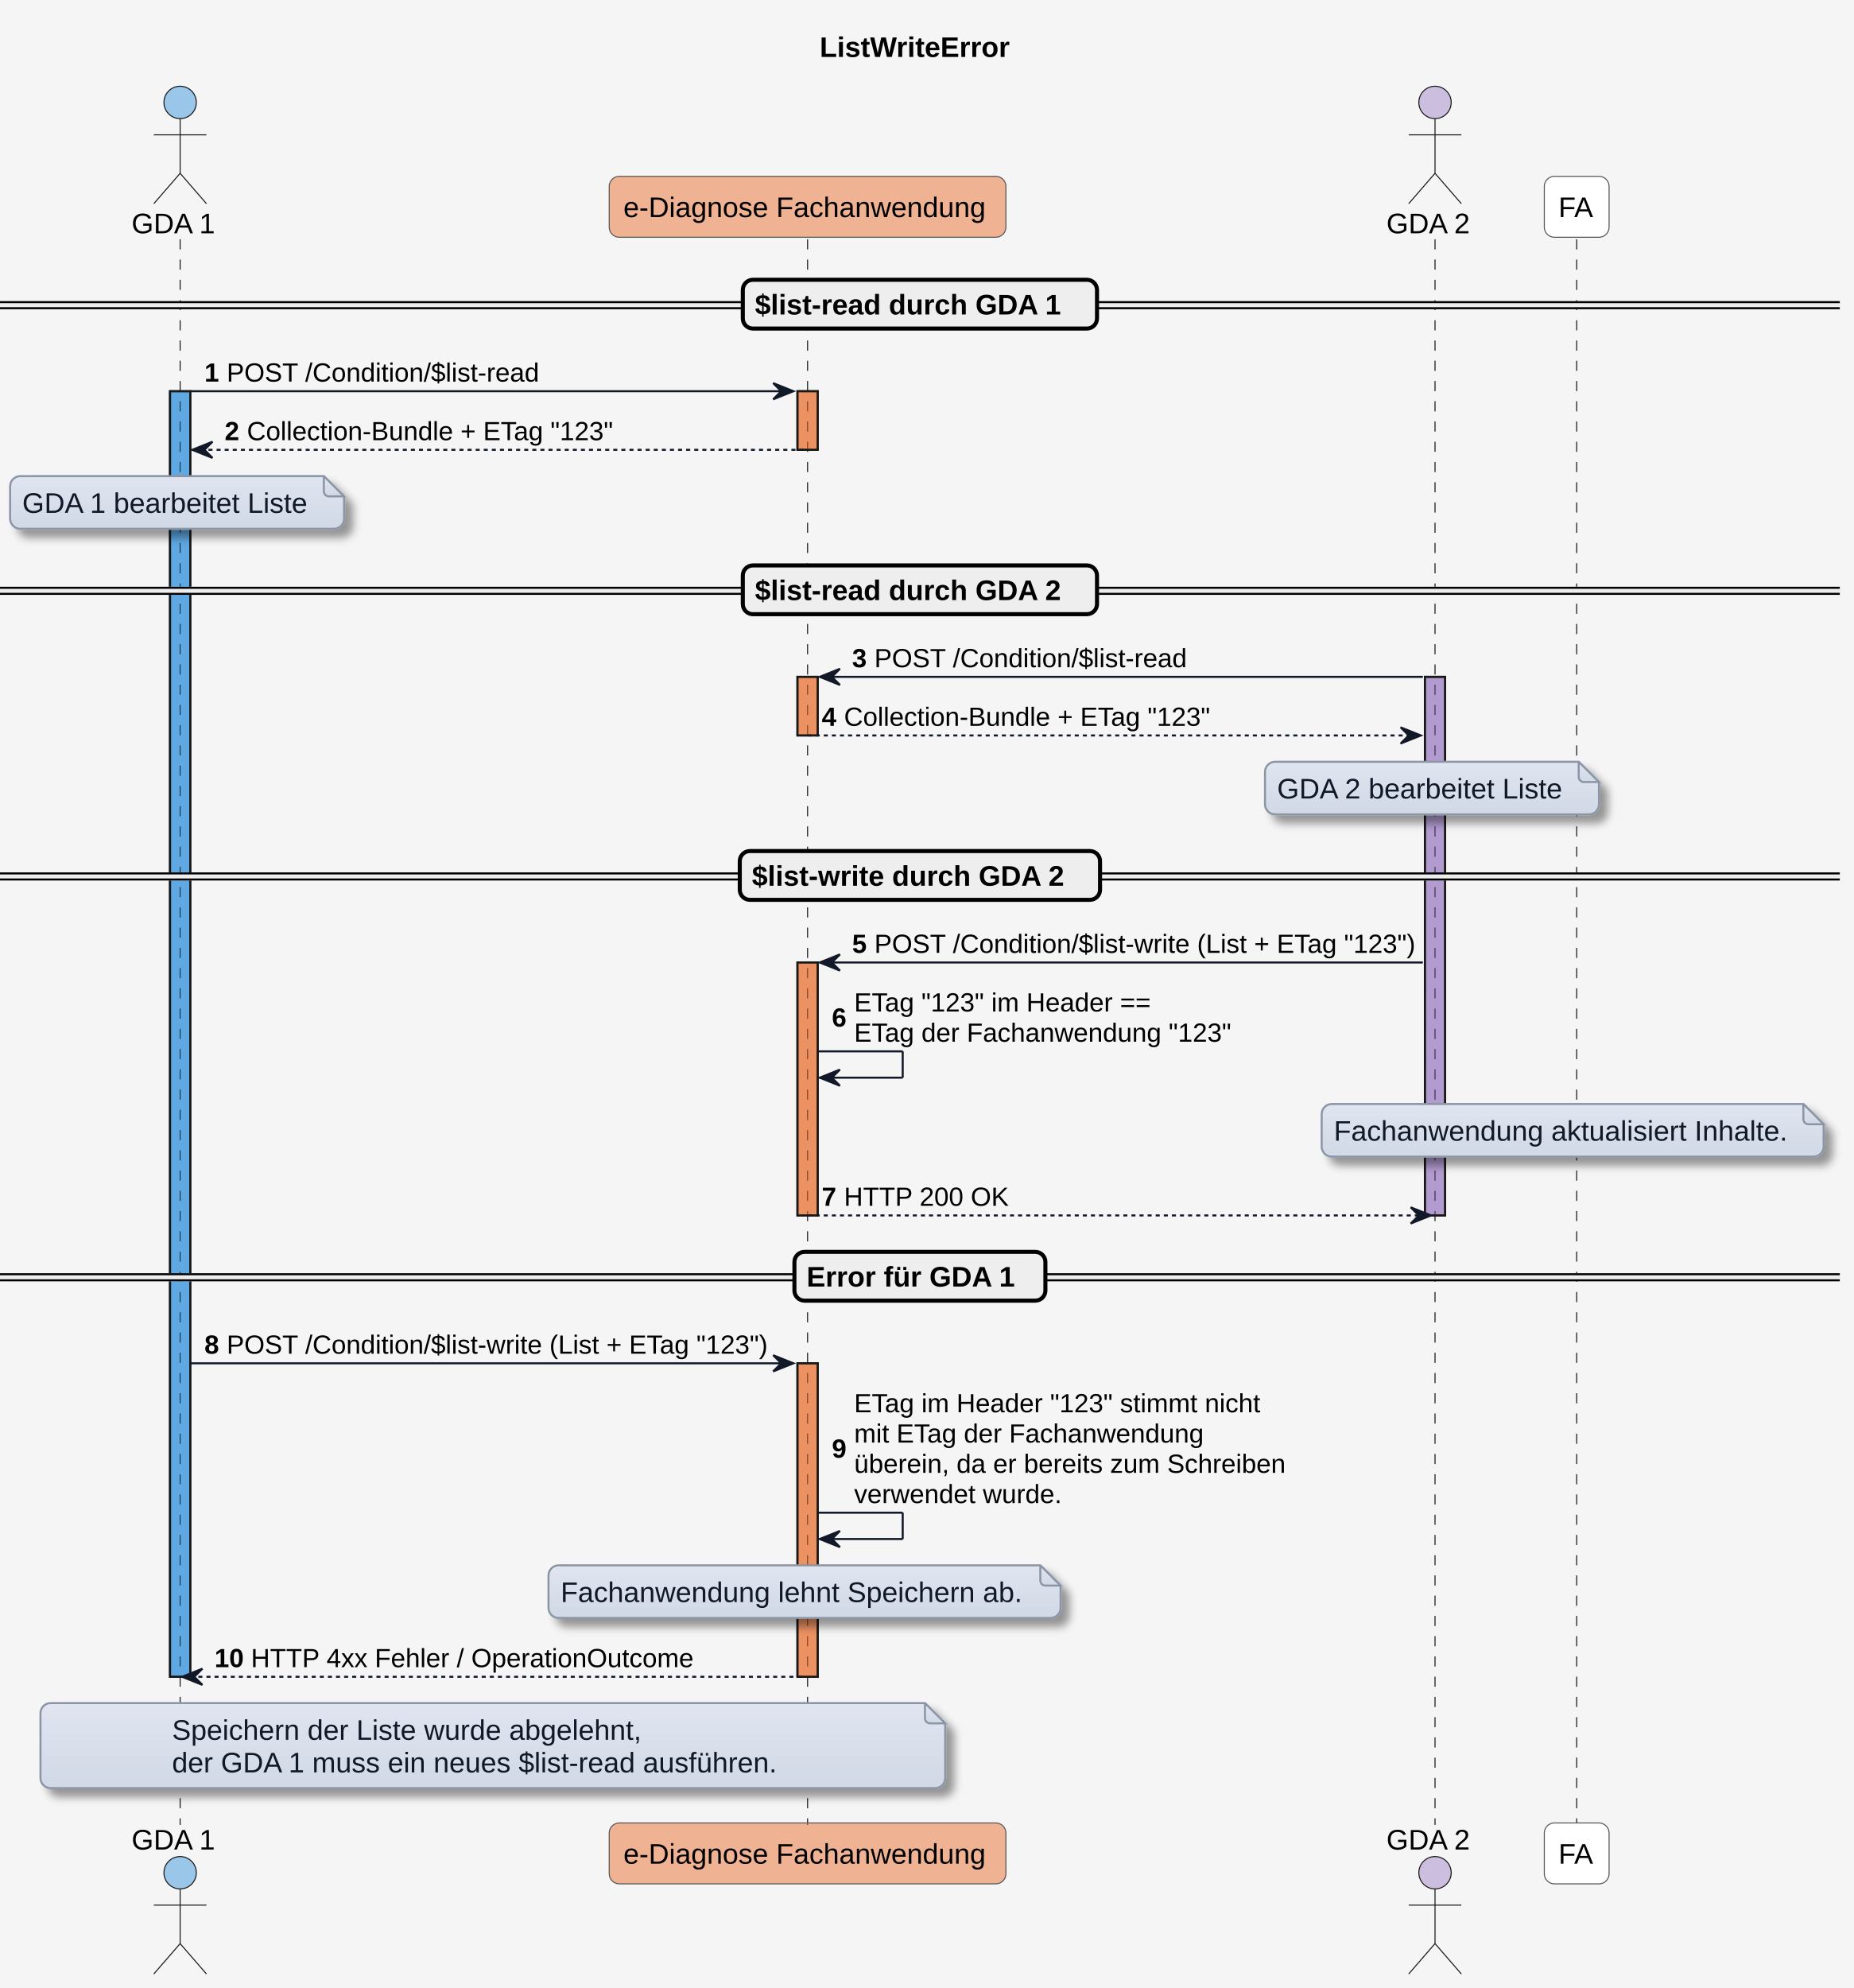
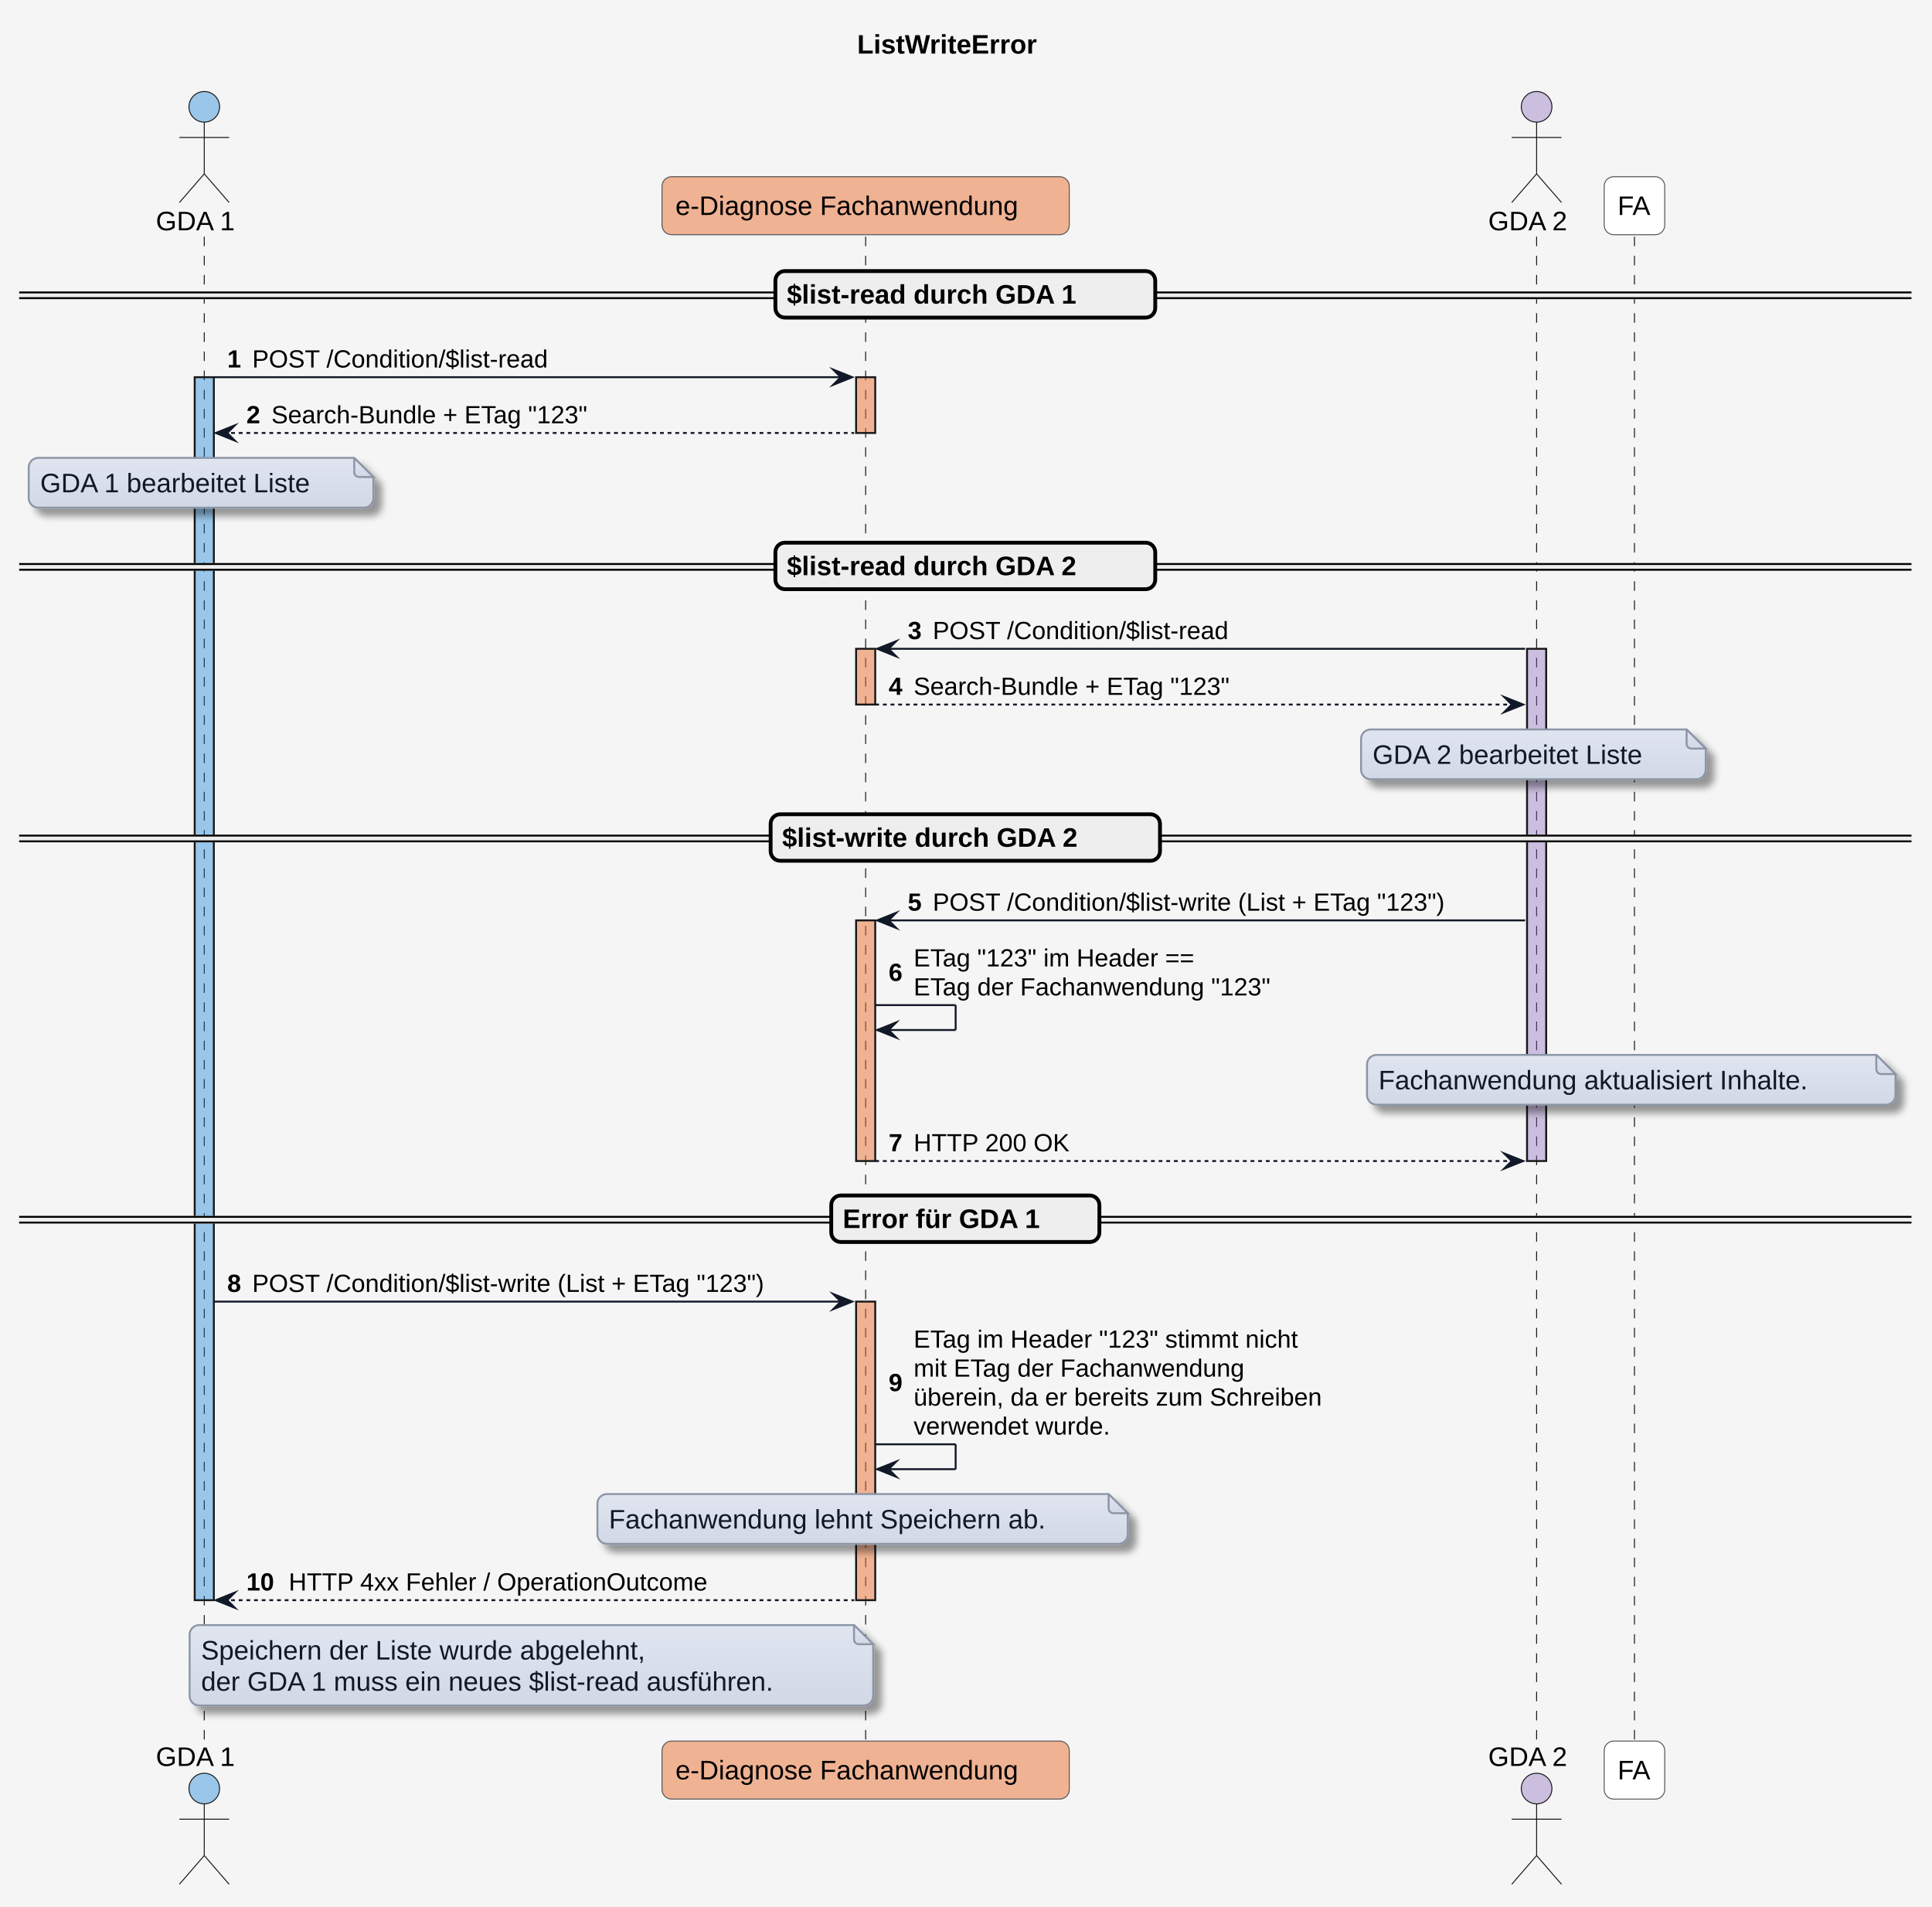
- <svg xmlns="http://www.w3.org/2000/svg" contentStyleType="text/css" height="982px" preserveAspectRatio="none" style="width:916px;height:982px;background:#F5F5F5;" version="1.1" viewBox="0 0 916 982" width="916px" zoomAndPan="magnify">
+ <svg xmlns="http://www.w3.org/2000/svg" version="1.1" data-diagram-type="SEQUENCE" style="width:1009px;height:996px;background:#F5F5F5;" width="1009px" height="996px" viewBox="0 0 1009 996" zoomAndPan="magnify" preserveAspectRatio="none" contentStyleType="text/css">
  <defs>
-     <linearGradient id="g1rnk7zuoo9ima0" x1="50%" x2="50%" y1="0%" y2="100%">
-       <stop offset="0%" stop-color="#E0E5F0" />
-       <stop offset="100%" stop-color="#D1D9E6" />
+     <linearGradient x1="50%" y1="0%" x2="50%" y2="100%" id="gnydzn1xvhxpm0">
+       <stop stop-color="#E0E5F0" offset="0%" />
+       <stop stop-color="#D1D9E6" offset="100%" />
    </linearGradient>
-     <filter height="300%" id="f1rnk7zuoo9ima" width="300%" x="-1" y="-1">
-       <feGaussianBlur result="blurOut" stdDeviation="2.0" />
-       <feColorMatrix in="blurOut" result="blurOut2" type="matrix" values="0 0 0 0 0 0 0 0 0 0 0 0 0 0 0 0 0 0 .4 0" />
-       <feOffset dx="4.0" dy="4.0" in="blurOut2" result="blurOut3" />
+     <filter id="fnydzn1xvhxpm" x="-1" y="-1" width="300%" height="300%">
+       <feGaussianBlur result="blurOut" stdDeviation="2" />
+       <feColorMatrix type="matrix" in="blurOut" result="blurOut2" values="0 0 0 0 0 0 0 0 0 0 0 0 0 0 0 0 0 0 .4 0" />
+       <feOffset result="blurOut3" in="blurOut2" dx="4" dy="4" />
      <feBlend in="SourceGraphic" in2="blurOut3" mode="normal" />
    </filter>
  </defs>
-   <g>
-     <rect fill="#F5F5F5" height="982" style="stroke:none;stroke-width:1.0;" width="916" x="0" y="0" />
-     <text fill="#000000" font-family="Arial" font-size="14" font-weight="bold" lengthAdjust="spacing" textLength="98" x="405" y="28.132">ListWriteError</text>
-     <rect fill="#0078D4" fill-opacity="0.376" height="635.024" style="stroke:#181818;stroke-width:1.0;" width="10" x="84" y="193.245" />
-     <rect fill="#E97132" fill-opacity="0.502" height="28.949" style="stroke:#181818;stroke-width:1.0;" width="10" x="394" y="193.245" />
-     <rect fill="#E97132" fill-opacity="0.502" height="28.949" style="stroke:#181818;stroke-width:1.0;" width="10" x="394" y="334.339" />
-     <rect fill="#E97132" fill-opacity="0.502" height="124.945" style="stroke:#181818;stroke-width:1.0;" width="10" x="394" y="475.434" />
-     <rect fill="#E97132" fill-opacity="0.502" height="154.842" style="stroke:#181818;stroke-width:1.0;" width="10" x="394" y="673.426" />
-     <rect fill="#8764B8" fill-opacity="0.376" height="266.04" style="stroke:#181818;stroke-width:1.0;" width="10" x="704" y="334.339" />
-     <line style="stroke:#181818;stroke-width:0.5;stroke-dasharray:5.0,5.0;" x1="89" x2="89" y1="118.197" y2="901.466" />
-     <line style="stroke:#181818;stroke-width:0.5;stroke-dasharray:5.0,5.0;" x1="399" x2="399" y1="118.197" y2="901.466" />
-     <line style="stroke:#181818;stroke-width:0.5;stroke-dasharray:5.0,5.0;" x1="709" x2="709" y1="118.197" y2="901.466" />
-     <line style="stroke:#181818;stroke-width:0.5;stroke-dasharray:5.0,5.0;" x1="779" x2="779" y1="118.197" y2="901.466" />
-     <text fill="#000000" font-family="Arial" font-size="14" lengthAdjust="spacing" textLength="42" x="65" y="115.231">GDA 1</text>
-     <ellipse cx="89" cy="50.599" fill="#0078D4" fill-opacity="0.376" rx="8" ry="8" style="stroke:#181818;stroke-width:0.5;" />
-     <path d="M89,58.599 L89,85.599 M76,66.599 L102,66.599 M89,85.599 L76,100.599 M89,85.599 L102,100.599 " fill="none" style="stroke:#181818;stroke-width:0.5;" />
-     <text fill="#000000" font-family="Arial" font-size="14" lengthAdjust="spacing" textLength="42" x="65" y="913.598">GDA 1</text>
-     <ellipse cx="89" cy="925.064" fill="#0078D4" fill-opacity="0.376" rx="8" ry="8" style="stroke:#181818;stroke-width:0.5;" />
-     <path d="M89,933.064 L89,960.064 M76,941.064 L102,941.064 M89,960.064 L76,975.064 M89,960.064 L102,975.064 " fill="none" style="stroke:#181818;stroke-width:0.5;" />
-     <rect fill="#E97132" fill-opacity="0.502" height="30.099" rx="5" ry="5" style="stroke:#555555;stroke-width:0.5;" width="196" x="301" y="87.099" />
-     <text fill="#000000" font-family="Arial" font-size="14" lengthAdjust="spacing" textLength="182" x="308" y="107.231">e-Diagnose Fachanwendung</text>
-     <rect fill="#E97132" fill-opacity="0.502" height="30.099" rx="5" ry="5" style="stroke:#555555;stroke-width:0.5;" width="196" x="301" y="900.466" />
-     <text fill="#000000" font-family="Arial" font-size="14" lengthAdjust="spacing" textLength="182" x="308" y="920.598">e-Diagnose Fachanwendung</text>
-     <text fill="#000000" font-family="Arial" font-size="14" lengthAdjust="spacing" textLength="42" x="685" y="115.231">GDA 2</text>
-     <ellipse cx="709" cy="50.599" fill="#8764B8" fill-opacity="0.376" rx="8" ry="8" style="stroke:#181818;stroke-width:0.5;" />
-     <path d="M709,58.599 L709,85.599 M696,66.599 L722,66.599 M709,85.599 L696,100.599 M709,85.599 L722,100.599 " fill="none" style="stroke:#181818;stroke-width:0.5;" />
-     <text fill="#000000" font-family="Arial" font-size="14" lengthAdjust="spacing" textLength="42" x="685" y="913.598">GDA 2</text>
-     <ellipse cx="709" cy="925.064" fill="#8764B8" fill-opacity="0.376" rx="8" ry="8" style="stroke:#181818;stroke-width:0.5;" />
-     <path d="M709,933.064 L709,960.064 M696,941.064 L722,941.064 M709,960.064 L696,975.064 M709,960.064 L722,975.064 " fill="none" style="stroke:#181818;stroke-width:0.5;" />
-     <rect fill="#FFFFFF" height="30.099" rx="5" ry="5" style="stroke:#555555;stroke-width:0.5;" width="32" x="763" y="87.099" />
-     <text fill="#000000" font-family="Arial" font-size="14" lengthAdjust="spacing" textLength="18" x="770" y="107.231">FA</text>
-     <rect fill="#FFFFFF" height="30.099" rx="5" ry="5" style="stroke:#555555;stroke-width:0.5;" width="32" x="763" y="900.466" />
-     <text fill="#000000" font-family="Arial" font-size="14" lengthAdjust="spacing" textLength="18" x="770" y="920.598">FA</text>
-     <rect fill="#0078D4" fill-opacity="0.376" height="635.024" style="stroke:#181818;stroke-width:1.0;" width="10" x="84" y="193.245" />
-     <rect fill="#E97132" fill-opacity="0.502" height="28.949" style="stroke:#181818;stroke-width:1.0;" width="10" x="394" y="193.245" />
-     <rect fill="#E97132" fill-opacity="0.502" height="28.949" style="stroke:#181818;stroke-width:1.0;" width="10" x="394" y="334.339" />
-     <rect fill="#E97132" fill-opacity="0.502" height="124.945" style="stroke:#181818;stroke-width:1.0;" width="10" x="394" y="475.434" />
-     <rect fill="#E97132" fill-opacity="0.502" height="154.842" style="stroke:#181818;stroke-width:1.0;" width="10" x="394" y="673.426" />
-     <rect fill="#8764B8" fill-opacity="0.376" height="266.04" style="stroke:#181818;stroke-width:1.0;" width="10" x="704" y="334.339" />
-     <rect fill="#EEEEEE" height="3" rx="5" ry="5" style="stroke:#EEEEEE;stroke-width:1.0;" width="909" x="0" y="149.247" />
-     <line style="stroke:#000000;stroke-width:1.0;" x1="0" x2="909" y1="149.247" y2="149.247" />
-     <line style="stroke:#000000;stroke-width:1.0;" x1="0" x2="909" y1="152.247" y2="152.247" />
-     <rect fill="#EEEEEE" height="24.099" rx="5" ry="5" style="stroke:#000000;stroke-width:2.0;" width="175" x="367" y="138.197" />
-     <text fill="#000000" font-family="Arial" font-size="14" font-weight="bold" lengthAdjust="spacing" textLength="157" x="373" y="155.329">$list-read durch GDA 1</text>
-     <polygon fill="#111827" points="382,189.245,392,193.245,382,197.245,386,193.245" style="stroke:#111827;stroke-width:1.0;" />
-     <line style="stroke:#111827;stroke-width:1.0;" x1="94" x2="388" y1="193.245" y2="193.245" />
-     <text fill="#000000" font-family="Arial" font-size="13" font-weight="bold" lengthAdjust="spacing" textLength="7" x="101" y="188.49">1</text>
-     <text fill="#000000" font-family="Arial" font-size="13" lengthAdjust="spacing" textLength="154" x="112" y="188.49">POST /Condition/$list-read</text>
-     <polygon fill="#111827" points="105,218.193,95,222.193,105,226.193,101,222.193" style="stroke:#111827;stroke-width:1.0;" />
-     <line style="stroke:#111827;stroke-width:1.0;stroke-dasharray:2.0,2.0;" x1="99" x2="398" y1="222.193" y2="222.193" />
-     <text fill="#000000" font-family="Arial" font-size="13" font-weight="bold" lengthAdjust="spacing" textLength="7" x="111" y="217.439">2</text>
-     <text fill="#000000" font-family="Arial" font-size="13" lengthAdjust="spacing" textLength="182" x="122" y="217.439">Collection-Bundle + ETag "123"</text>
-     <path d="M5,240.193 L5,256.193 A5,5 0 0 0 10,261.193 L165,261.193 A5,5 0 0 0 170,256.193 L170,245.193 L160,235.193 L10,235.193 A5,5 0 0 0 5,240.193 " fill="url(#g1rnk7zuoo9ima0)" filter="url(#f1rnk7zuoo9ima)" style="stroke:#8B95A5;stroke-width:1.0;" />
-     <path d="M160,235.193 L160,242.693 A2.5,2.5 0 0 0 162.5,245.193 L170,245.193 L160,235.193 " fill="url(#g1rnk7zuoo9ima0)" style="stroke:#8B95A5;stroke-width:1.0;" />
-     <text fill="#111827" font-family="Arial" font-size="14" lengthAdjust="spacing" textLength="144" x="11" y="253.325">GDA 1 bearbeitet Liste</text>
-     <rect fill="#EEEEEE" height="3" rx="5" ry="5" style="stroke:#EEEEEE;stroke-width:1.0;" width="909" x="0" y="290.341" />
-     <line style="stroke:#000000;stroke-width:1.0;" x1="0" x2="909" y1="290.341" y2="290.341" />
-     <line style="stroke:#000000;stroke-width:1.0;" x1="0" x2="909" y1="293.341" y2="293.341" />
-     <rect fill="#EEEEEE" height="24.099" rx="5" ry="5" style="stroke:#000000;stroke-width:2.0;" width="175" x="367" y="279.292" />
-     <text fill="#000000" font-family="Arial" font-size="14" font-weight="bold" lengthAdjust="spacing" textLength="157" x="373" y="296.424">$list-read durch GDA 2</text>
-     <polygon fill="#111827" points="415,330.339,405,334.339,415,338.339,411,334.339" style="stroke:#111827;stroke-width:1.0;" />
-     <line style="stroke:#111827;stroke-width:1.0;" x1="409" x2="703" y1="334.339" y2="334.339" />
-     <text fill="#000000" font-family="Arial" font-size="13" font-weight="bold" lengthAdjust="spacing" textLength="7" x="421" y="329.584">3</text>
-     <text fill="#000000" font-family="Arial" font-size="13" lengthAdjust="spacing" textLength="154" x="432" y="329.584">POST /Condition/$list-read</text>
-     <polygon fill="#111827" points="692,359.288,702,363.288,692,367.288,696,363.288" style="stroke:#111827;stroke-width:1.0;" />
-     <line style="stroke:#111827;stroke-width:1.0;stroke-dasharray:2.0,2.0;" x1="399" x2="698" y1="363.288" y2="363.288" />
-     <text fill="#000000" font-family="Arial" font-size="13" font-weight="bold" lengthAdjust="spacing" textLength="7" x="406" y="358.533">4</text>
-     <text fill="#000000" font-family="Arial" font-size="13" lengthAdjust="spacing" textLength="182" x="417" y="358.533">Collection-Bundle + ETag "123"</text>
-     <path d="M625,381.288 L625,397.288 A5,5 0 0 0 630,402.288 L785,402.288 A5,5 0 0 0 790,397.288 L790,386.288 L780,376.288 L630,376.288 A5,5 0 0 0 625,381.288 " fill="url(#g1rnk7zuoo9ima0)" filter="url(#f1rnk7zuoo9ima)" style="stroke:#8B95A5;stroke-width:1.0;" />
-     <path d="M780,376.288 L780,383.788 A2.5,2.5 0 0 0 782.5,386.288 L790,386.288 L780,376.288 " fill="url(#g1rnk7zuoo9ima0)" style="stroke:#8B95A5;stroke-width:1.0;" />
-     <text fill="#111827" font-family="Arial" font-size="14" lengthAdjust="spacing" textLength="144" x="631" y="394.42">GDA 2 bearbeitet Liste</text>
-     <rect fill="#EEEEEE" height="3" rx="5" ry="5" style="stroke:#EEEEEE;stroke-width:1.0;" width="909" x="0" y="431.436" />
-     <line style="stroke:#000000;stroke-width:1.0;" x1="0" x2="909" y1="431.436" y2="431.436" />
-     <line style="stroke:#000000;stroke-width:1.0;" x1="0" x2="909" y1="434.436" y2="434.436" />
-     <rect fill="#EEEEEE" height="24.099" rx="5" ry="5" style="stroke:#000000;stroke-width:2.0;" width="178" x="365.5" y="420.387" />
-     <text fill="#000000" font-family="Arial" font-size="14" font-weight="bold" lengthAdjust="spacing" textLength="160" x="371.5" y="437.519">$list-write durch GDA 2</text>
-     <polygon fill="#111827" points="415,471.434,405,475.434,415,479.434,411,475.434" style="stroke:#111827;stroke-width:1.0;" />
-     <line style="stroke:#111827;stroke-width:1.0;" x1="409" x2="703" y1="475.434" y2="475.434" />
-     <text fill="#000000" font-family="Arial" font-size="13" font-weight="bold" lengthAdjust="spacing" textLength="7" x="421" y="470.679">5</text>
-     <text fill="#000000" font-family="Arial" font-size="13" lengthAdjust="spacing" textLength="270" x="432" y="470.679">POST /Condition/$list-write (List + ETag "123")</text>
-     <line style="stroke:#111827;stroke-width:1.0;" x1="404" x2="446" y1="519.332" y2="519.332" />
-     <line style="stroke:#111827;stroke-width:1.0;" x1="446" x2="446" y1="519.332" y2="532.332" />
-     <line style="stroke:#111827;stroke-width:1.0;" x1="405" x2="446" y1="532.332" y2="532.332" />
-     <polygon fill="#111827" points="415,528.332,405,532.332,415,536.332,411,532.332" style="stroke:#111827;stroke-width:1.0;" />
-     <text fill="#000000" font-family="Arial" font-size="13" font-weight="bold" lengthAdjust="spacing" textLength="7" x="411" y="507.102">6</text>
-     <text fill="#000000" font-family="Arial" font-size="13" lengthAdjust="spacing" textLength="148" x="422" y="499.628">ETag "123" im Header ==</text>
-     <text fill="#000000" font-family="Arial" font-size="13" lengthAdjust="spacing" textLength="185" x="422" y="514.577">ETag der Fachanwendung "123"</text>
-     <path d="M653,550.332 L653,566.332 A5,5 0 0 0 658,571.332 L896,571.332 A5,5 0 0 0 901,566.332 L901,555.332 L891,545.332 L658,545.332 A5,5 0 0 0 653,550.332 " fill="url(#g1rnk7zuoo9ima0)" filter="url(#f1rnk7zuoo9ima)" style="stroke:#8B95A5;stroke-width:1.0;" />
-     <path d="M891,545.332 L891,552.832 A2.5,2.5 0 0 0 893.5,555.332 L901,555.332 L891,545.332 " fill="url(#g1rnk7zuoo9ima0)" style="stroke:#8B95A5;stroke-width:1.0;" />
-     <text fill="#111827" font-family="Arial" font-size="14" lengthAdjust="spacing" textLength="227" x="659" y="563.463">Fachanwendung aktualisiert Inhalte.</text>
-     <polygon fill="#111827" points="697,596.379,707,600.379,697,604.379,701,600.379" style="stroke:#111827;stroke-width:1.0;" />
-     <line style="stroke:#111827;stroke-width:1.0;stroke-dasharray:2.0,2.0;" x1="399" x2="703" y1="600.379" y2="600.379" />
-     <text fill="#000000" font-family="Arial" font-size="13" font-weight="bold" lengthAdjust="spacing" textLength="7" x="406" y="595.624">7</text>
-     <text fill="#000000" font-family="Arial" font-size="13" lengthAdjust="spacing" textLength="80" x="417" y="595.624">HTTP 200 OK</text>
-     <rect fill="#EEEEEE" height="3" rx="5" ry="5" style="stroke:#EEEEEE;stroke-width:1.0;" width="909" x="0" y="629.428" />
-     <line style="stroke:#000000;stroke-width:1.0;" x1="0" x2="909" y1="629.428" y2="629.428" />
-     <line style="stroke:#000000;stroke-width:1.0;" x1="0" x2="909" y1="632.428" y2="632.428" />
-     <rect fill="#EEEEEE" height="24.099" rx="5" ry="5" style="stroke:#000000;stroke-width:2.0;" width="124" x="392.5" y="618.379" />
-     <text fill="#000000" font-family="Arial" font-size="14" font-weight="bold" lengthAdjust="spacing" textLength="106" x="398.5" y="635.511">Error für GDA 1</text>
-     <polygon fill="#111827" points="382,669.426,392,673.426,382,677.426,386,673.426" style="stroke:#111827;stroke-width:1.0;" />
-     <line style="stroke:#111827;stroke-width:1.0;" x1="94" x2="388" y1="673.426" y2="673.426" />
-     <text fill="#000000" font-family="Arial" font-size="13" font-weight="bold" lengthAdjust="spacing" textLength="7" x="101" y="668.671">8</text>
-     <text fill="#000000" font-family="Arial" font-size="13" lengthAdjust="spacing" textLength="270" x="112" y="668.671">POST /Condition/$list-write (List + ETag "123")</text>
-     <line style="stroke:#111827;stroke-width:1.0;" x1="404" x2="446" y1="747.221" y2="747.221" />
-     <line style="stroke:#111827;stroke-width:1.0;" x1="446" x2="446" y1="747.221" y2="760.221" />
-     <line style="stroke:#111827;stroke-width:1.0;" x1="405" x2="446" y1="760.221" y2="760.221" />
-     <polygon fill="#111827" points="415,756.221,405,760.221,415,764.221,411,760.221" style="stroke:#111827;stroke-width:1.0;" />
-     <text fill="#000000" font-family="Arial" font-size="13" font-weight="bold" lengthAdjust="spacing" textLength="7" x="411" y="720.043">9</text>
-     <text fill="#000000" font-family="Arial" font-size="13" lengthAdjust="spacing" textLength="204" x="422" y="697.62">ETag im Header "123" stimmt nicht</text>
-     <text fill="#000000" font-family="Arial" font-size="13" lengthAdjust="spacing" textLength="172" x="422" y="712.569">mit ETag der Fachanwendung</text>
-     <text fill="#000000" font-family="Arial" font-size="13" lengthAdjust="spacing" textLength="213" x="422" y="727.518">überein, da er bereits zum Schreiben</text>
-     <text fill="#000000" font-family="Arial" font-size="13" lengthAdjust="spacing" textLength="99" x="422" y="742.466">verwendet wurde.</text>
-     <path d="M271,778.221 L271,794.221 A5,5 0 0 0 276,799.221 L519,799.221 A5,5 0 0 0 524,794.221 L524,783.221 L514,773.221 L276,773.221 A5,5 0 0 0 271,778.221 " fill="url(#g1rnk7zuoo9ima0)" filter="url(#f1rnk7zuoo9ima)" style="stroke:#8B95A5;stroke-width:1.0;" />
-     <path d="M514,773.221 L514,780.721 A2.5,2.5 0 0 0 516.5,783.221 L524,783.221 L514,773.221 " fill="url(#g1rnk7zuoo9ima0)" style="stroke:#8B95A5;stroke-width:1.0;" />
-     <text fill="#111827" font-family="Arial" font-size="14" lengthAdjust="spacing" textLength="232" x="277" y="791.353">Fachanwendung lehnt Speichern ab.</text>
-     <polygon fill="#111827" points="100,824.269,90,828.269,100,832.269,96,828.269" style="stroke:#111827;stroke-width:1.0;" />
-     <line style="stroke:#111827;stroke-width:1.0;stroke-dasharray:2.0,2.0;" x1="94" x2="398" y1="828.269" y2="828.269" />
-     <text fill="#000000" font-family="Arial" font-size="13" font-weight="bold" lengthAdjust="spacing" textLength="14" x="106" y="823.514">10</text>
-     <text fill="#000000" font-family="Arial" font-size="13" lengthAdjust="spacing" textLength="218" x="124" y="823.514">HTTP 4xx Fehler / OperationOutcome</text>
-     <path d="M20,846.269 L20,878.269 A5,5 0 0 0 25,883.269 L462,883.269 A5,5 0 0 0 467,878.269 L467,851.269 L457,841.269 L25,841.269 A5,5 0 0 0 20,846.269 " fill="url(#g1rnk7zuoo9ima0)" filter="url(#f1rnk7zuoo9ima)" style="stroke:#8B95A5;stroke-width:1.0;" />
-     <path d="M457,841.269 L457,848.769 A2.5,2.5 0 0 0 459.5,851.269 L467,851.269 L457,841.269 " fill="url(#g1rnk7zuoo9ima0)" style="stroke:#8B95A5;stroke-width:1.0;" />
-     <text fill="#111827" font-family="Arial" font-size="14" lengthAdjust="spacing" textLength="236" x="85" y="859.4">Speichern der Liste wurde abgelehnt,</text>
-     <text fill="#111827" font-family="Arial" font-size="14" lengthAdjust="spacing" textLength="305" x="85" y="875.499">der GDA 1 muss ein neues $list-read ausführen.</text>
+   <g font-family="sans-serif" lengthAdjust="spacing">
+     <rect x="0" y="0" width="1009" height="996" fill="#F5F5F5" style="stroke:none;" />
+     <g class="title" data-source-line="1">
+       <text x="447.655" y="27.995" fill="#000" font-size="14" textLength="111.973" font-weight="700" font-family="'Arial'">ListWriteError</text>
+     </g>
+     <g>
+       <rect x="103.183" y="123.594" width="8" height="785.828" fill="#000" fill-opacity="0" />
+       <line x1="106.683" y1="123.594" x2="106.683" y2="909.422" style="stroke:#181818;stroke-width:0.5;stroke-dasharray:5,5;" />
+     </g>
+     <g>
+       <rect x="101.683" y="197.023" width="10" height="638.805" fill="#0078D4" fill-opacity="0.376" style="stroke:#181818;stroke-width:1;" />
+     </g>
+     <g>
+       <rect x="448.596" y="123.594" width="8" height="785.828" fill="#000" fill-opacity="0" />
+       <line x1="452.096" y1="123.594" x2="452.096" y2="909.422" style="stroke:#181818;stroke-width:0.5;stroke-dasharray:5,5;" />
+     </g>
+     <g>
+       <rect x="447.096" y="197.023" width="10" height="29.133" fill="#E97132" fill-opacity="0.502" style="stroke:#181818;stroke-width:1;" />
+     </g>
+     <g>
+       <rect x="447.096" y="338.883" width="10" height="29.133" fill="#E97132" fill-opacity="0.502" style="stroke:#181818;stroke-width:1;" />
+     </g>
+     <g>
+       <rect x="447.096" y="480.742" width="10" height="125.695" fill="#E97132" fill-opacity="0.502" style="stroke:#181818;stroke-width:1;" />
+     </g>
+     <g>
+       <rect x="447.096" y="679.867" width="10" height="155.961" fill="#E97132" fill-opacity="0.502" style="stroke:#181818;stroke-width:1;" />
+     </g>
+     <g>
+       <rect x="799.008" y="123.594" width="8" height="785.828" fill="#000" fill-opacity="0" />
+       <line x1="802.508" y1="123.594" x2="802.508" y2="909.422" style="stroke:#181818;stroke-width:0.5;stroke-dasharray:5,5;" />
+     </g>
+     <g>
+       <rect x="797.508" y="338.883" width="10" height="267.555" fill="#8764B8" fill-opacity="0.376" style="stroke:#181818;stroke-width:1;" />
+     </g>
+     <g>
+       <rect x="850.105" y="123.594" width="8" height="785.828" fill="#000" fill-opacity="0" />
+       <line x1="853.605" y1="123.594" x2="853.605" y2="909.422" style="stroke:#181818;stroke-width:0.5;stroke-dasharray:5,5;" />
+     </g>
+     <text x="81.401" y="120.292" fill="#000" font-size="14" textLength="44.563" font-family="'Arial'">GDA 1</text>
+     <ellipse cx="106.683" cy="55.797" rx="8" ry="8" fill="#0078D4" fill-opacity="0.376" style="stroke:#181818;stroke-width:0.5;" />
+     <path d="M106.683,63.797 L106.683,90.797 M93.683,71.797 L119.683,71.797 M106.683,90.797 L93.683,105.797 M106.683,90.797 L119.683,105.797" style="stroke:#181818;stroke-width:0.5;" fill="none" />
+     <rect x="345.742" y="92.297" width="212.707" height="30.297" fill="#E97132" fill-opacity="0.502" style="stroke:#555;stroke-width:0.5;" rx="5" ry="5" />
+     <text x="352.742" y="112.292" fill="#000" font-size="14" textLength="198.707" font-family="'Arial'">e-Diagnose Fachanwendung</text>
+     <text x="777.227" y="120.292" fill="#000" font-size="14" textLength="44.563" font-family="'Arial'">GDA 2</text>
+     <ellipse cx="802.508" cy="55.797" rx="8" ry="8" fill="#8764B8" fill-opacity="0.376" style="stroke:#181818;stroke-width:0.5;" />
+     <path d="M802.508,63.797 L802.508,90.797 M789.508,71.797 L815.508,71.797 M802.508,90.797 L789.508,105.797 M802.508,90.797 L815.508,105.797" style="stroke:#181818;stroke-width:0.5;" fill="none" />
+     <rect x="837.79" y="92.297" width="31.63" height="30.297" fill="#FFF" style="stroke:#555;stroke-width:0.5;" rx="5" ry="5" />
+     <text x="844.79" y="112.292" fill="#000" font-size="14" textLength="17.63" font-family="'Arial'">FA</text>
+     <text x="81.401" y="922.417" fill="#000" font-size="14" textLength="44.563" font-family="'Arial'">GDA 1</text>
+     <ellipse cx="106.683" cy="934.219" rx="8" ry="8" fill="#0078D4" fill-opacity="0.376" style="stroke:#181818;stroke-width:0.5;" />
+     <path d="M106.683,942.219 L106.683,969.219 M93.683,950.219 L119.683,950.219 M106.683,969.219 L93.683,984.219 M106.683,969.219 L119.683,984.219" style="stroke:#181818;stroke-width:0.5;" fill="none" />
+     <rect x="345.742" y="909.422" width="212.707" height="30.297" fill="#E97132" fill-opacity="0.502" style="stroke:#555;stroke-width:0.5;" rx="5" ry="5" />
+     <text x="352.742" y="929.417" fill="#000" font-size="14" textLength="198.707" font-family="'Arial'">e-Diagnose Fachanwendung</text>
+     <text x="777.227" y="922.417" fill="#000" font-size="14" textLength="44.563" font-family="'Arial'">GDA 2</text>
+     <ellipse cx="802.508" cy="934.219" rx="8" ry="8" fill="#8764B8" fill-opacity="0.376" style="stroke:#181818;stroke-width:0.5;" />
+     <path d="M802.508,942.219 L802.508,969.219 M789.508,950.219 L815.508,950.219 M802.508,969.219 L789.508,984.219 M802.508,969.219 L815.508,984.219" style="stroke:#181818;stroke-width:0.5;" fill="none" />
+     <rect x="837.79" y="909.422" width="31.63" height="30.297" fill="#FFF" style="stroke:#555;stroke-width:0.5;" rx="5" ry="5" />
+     <text x="844.79" y="929.417" fill="#000" font-size="14" textLength="17.63" font-family="'Arial'">FA</text>
+     <rect x="10" y="152.742" width="988.283" height="3" fill="#EEE" style="stroke:#EEE;stroke-width:1;" rx="5" ry="5" />
+     <line x1="10" y1="152.742" x2="998.283" y2="152.742" style="stroke:#000;stroke-width:1;" />
+     <line x1="10" y1="155.742" x2="998.283" y2="155.742" style="stroke:#000;stroke-width:1;" />
+     <rect x="404.949" y="141.594" width="198.386" height="24.297" fill="#EEE" style="stroke:#000;stroke-width:2;" rx="5" ry="5" />
+     <text x="410.949" y="158.589" fill="#000" font-size="14" textLength="179.512" font-weight="700" font-family="'Arial'">$list-read durch GDA 1</text>
+     <polygon points="435.096,193.023,445.096,197.023,435.096,201.023,439.096,197.023" fill="#111827" style="stroke:#111827;stroke-width:1;stroke-linejoin:miter;stroke-miterlimit:10;" />
+     <line x1="111.683" y1="197.023" x2="441.096" y2="197.023" style="stroke:#111827;stroke-width:1;" />
+     <text x="118.683" y="191.958" fill="#000" font-size="13" font-weight="700" font-family="'Arial'">1</text>
+     <text x="131.729" y="191.958" fill="#000" font-size="13" textLength="170.809" font-family="'Arial'">POST /Condition/$list-read</text>
+     <polygon points="122.683,222.156,112.683,226.156,122.683,230.156,118.683,226.156" fill="#111827" style="stroke:#111827;stroke-width:1;stroke-linejoin:miter;stroke-miterlimit:10;" />
+     <line x1="116.683" y1="226.156" x2="446.096" y2="226.156" style="stroke:#111827;stroke-width:1;stroke-dasharray:2,2;" />
+     <text x="128.683" y="221.09" fill="#000" font-size="13" font-weight="700" font-family="'Arial'">2</text>
+     <text x="141.729" y="221.09" fill="#000" font-size="13" textLength="187.332" font-family="'Arial'">Search-Bundle + ETag "123"</text>
+     <path d="M15,244.156 L15,260.156 A5,5 0 0 0 20,265.156 L190,265.156 A5,5 0 0 0 195,260.156 L195,249.156 L185,239.156 L20,239.156 A5,5 0 0 0 15,244.156" style="stroke:#8B95A5;stroke-width:1;" fill="url(#gnydzn1xvhxpm0)" filter="url(#fnydzn1xvhxpm)" />
+     <path d="M185,239.156 L185,246.656 A2.5,2.5 0 0 0 187.5,249.156 L195,249.156 L185,239.156" style="stroke:#8B95A5;stroke-width:1;" fill="url(#gnydzn1xvhxpm0)" />
+     <text x="21" y="257.151" fill="#111827" font-size="14" textLength="159.366" font-family="'Arial'">GDA 1 bearbeitet Liste</text>
+     <rect x="10" y="294.602" width="988.283" height="3" fill="#EEE" style="stroke:#EEE;stroke-width:1;" rx="5" ry="5" />
+     <line x1="10" y1="294.602" x2="998.283" y2="294.602" style="stroke:#000;stroke-width:1;" />
+     <line x1="10" y1="297.602" x2="998.283" y2="297.602" style="stroke:#000;stroke-width:1;" />
+     <rect x="404.949" y="283.453" width="198.386" height="24.297" fill="#EEE" style="stroke:#000;stroke-width:2;" rx="5" ry="5" />
+     <text x="410.949" y="300.448" fill="#000" font-size="14" textLength="179.512" font-weight="700" font-family="'Arial'">$list-read durch GDA 2</text>
+     <polygon points="468.096,334.883,458.096,338.883,468.096,342.883,464.096,338.883" fill="#111827" style="stroke:#111827;stroke-width:1;stroke-linejoin:miter;stroke-miterlimit:10;" />
+     <line x1="462.096" y1="338.883" x2="796.508" y2="338.883" style="stroke:#111827;stroke-width:1;" />
+     <text x="474.096" y="333.817" fill="#000" font-size="13" font-weight="700" font-family="'Arial'">3</text>
+     <text x="487.141" y="333.817" fill="#000" font-size="13" textLength="170.809" font-family="'Arial'">POST /Condition/$list-read</text>
+     <polygon points="785.508,364.016,795.508,368.016,785.508,372.016,789.508,368.016" fill="#111827" style="stroke:#111827;stroke-width:1;stroke-linejoin:miter;stroke-miterlimit:10;" />
+     <line x1="457.096" y1="368.016" x2="791.508" y2="368.016" style="stroke:#111827;stroke-width:1;stroke-dasharray:2,2;" />
+     <text x="464.096" y="362.95" fill="#000" font-size="13" font-weight="700" font-family="'Arial'">4</text>
+     <text x="477.141" y="362.95" fill="#000" font-size="13" textLength="187.332" font-family="'Arial'">Search-Bundle + ETag "123"</text>
+     <path d="M710.825,386.016 L710.825,402.016 A5,5 0 0 0 715.825,407.016 L885.825,407.016 A5,5 0 0 0 890.825,402.016 L890.825,391.016 L880.825,381.016 L715.825,381.016 A5,5 0 0 0 710.825,386.016" style="stroke:#8B95A5;stroke-width:1;" fill="url(#gnydzn1xvhxpm0)" filter="url(#fnydzn1xvhxpm)" />
+     <path d="M880.825,381.016 L880.825,388.516 A2.5,2.5 0 0 0 883.325,391.016 L890.825,391.016 L880.825,381.016" style="stroke:#8B95A5;stroke-width:1;" fill="url(#gnydzn1xvhxpm0)" />
+     <text x="716.825" y="399.011" fill="#111827" font-size="14" textLength="159.366" font-family="'Arial'">GDA 2 bearbeitet Liste</text>
+     <rect x="10" y="436.461" width="988.283" height="3" fill="#EEE" style="stroke:#EEE;stroke-width:1;" rx="5" ry="5" />
+     <line x1="10" y1="436.461" x2="998.283" y2="436.461" style="stroke:#000;stroke-width:1;" />
+     <line x1="10" y1="439.461" x2="998.283" y2="439.461" style="stroke:#000;stroke-width:1;" />
+     <rect x="402.471" y="425.313" width="203.342" height="24.297" fill="#EEE" style="stroke:#000;stroke-width:2;" rx="5" ry="5" />
+     <text x="408.471" y="442.308" fill="#000" font-size="14" textLength="184.468" font-weight="700" font-family="'Arial'">$list-write durch GDA 2</text>
+     <polygon points="468.096,476.742,458.096,480.742,468.096,484.742,464.096,480.742" fill="#111827" style="stroke:#111827;stroke-width:1;stroke-linejoin:miter;stroke-miterlimit:10;" />
+     <line x1="462.096" y1="480.742" x2="796.508" y2="480.742" style="stroke:#111827;stroke-width:1;" />
+     <text x="474.096" y="475.676" fill="#000" font-size="13" font-weight="700" font-family="'Arial'">5</text>
+     <text x="487.141" y="475.676" fill="#000" font-size="13" textLength="303.367" font-family="'Arial'">POST /Condition/$list-write (List + ETag "123")</text>
+     <line x1="457.096" y1="525.008" x2="499.096" y2="525.008" style="stroke:#111827;stroke-width:1;" />
+     <line x1="499.096" y1="525.008" x2="499.096" y2="538.008" style="stroke:#111827;stroke-width:1;" />
+     <line x1="458.096" y1="538.008" x2="499.096" y2="538.008" style="stroke:#111827;stroke-width:1;" />
+     <polygon points="468.096,534.008,458.096,538.008,468.096,542.008,464.096,538.008" fill="#111827" style="stroke:#111827;stroke-width:1;stroke-linejoin:miter;stroke-miterlimit:10;" />
+     <text x="464.096" y="512.375" fill="#000" font-size="13" font-weight="700" font-family="'Arial'">6</text>
+     <text x="477.141" y="504.809" fill="#000" font-size="13" textLength="171.069" font-family="'Arial'">ETag "123" im Header ==</text>
+     <text x="477.141" y="519.942" fill="#000" font-size="13" textLength="210.025" font-family="'Arial'">ETag der Fachanwendung "123"</text>
+     <path d="M713.927,556.008 L713.927,572.008 A5,5 0 0 0 718.927,577.008 L984.927,577.008 A5,5 0 0 0 989.927,572.008 L989.927,561.008 L979.927,551.008 L718.927,551.008 A5,5 0 0 0 713.927,556.008" style="stroke:#8B95A5;stroke-width:1;" fill="url(#gnydzn1xvhxpm0)" filter="url(#fnydzn1xvhxpm)" />
+     <path d="M979.927,551.008 L979.927,558.508 A2.5,2.5 0 0 0 982.427,561.008 L989.927,561.008 L979.927,551.008" style="stroke:#8B95A5;stroke-width:1;" fill="url(#gnydzn1xvhxpm0)" />
+     <text x="719.927" y="569.003" fill="#111827" font-size="14" textLength="255.356" font-family="'Arial'">Fachanwendung aktualisiert Inhalte.</text>
+     <polygon points="785.508,602.438,795.508,606.438,785.508,610.438,789.508,606.438" fill="#111827" style="stroke:#111827;stroke-width:1;stroke-linejoin:miter;stroke-miterlimit:10;" />
+     <line x1="457.096" y1="606.438" x2="791.508" y2="606.438" style="stroke:#111827;stroke-width:1;stroke-dasharray:2,2;" />
+     <text x="464.096" y="601.372" fill="#000" font-size="13" font-weight="700" font-family="'Arial'">7</text>
+     <text x="477.141" y="601.372" fill="#000" font-size="13" textLength="85.332" font-family="'Arial'">HTTP 200 OK</text>
+     <rect x="10" y="635.586" width="988.283" height="3" fill="#EEE" style="stroke:#EEE;stroke-width:1;" rx="5" ry="5" />
+     <line x1="10" y1="635.586" x2="998.283" y2="635.586" style="stroke:#000;stroke-width:1;" />
+     <line x1="10" y1="638.586" x2="998.283" y2="638.586" style="stroke:#000;stroke-width:1;" />
+     <rect x="434.121" y="624.438" width="140.041" height="24.297" fill="#EEE" style="stroke:#000;stroke-width:2;" rx="5" ry="5" />
+     <text x="440.121" y="641.433" fill="#000" font-size="14" textLength="121.167" font-weight="700" font-family="'Arial'">Error für GDA 1</text>
+     <polygon points="435.096,675.867,445.096,679.867,435.096,683.867,439.096,679.867" fill="#111827" style="stroke:#111827;stroke-width:1;stroke-linejoin:miter;stroke-miterlimit:10;" />
+     <line x1="111.683" y1="679.867" x2="441.096" y2="679.867" style="stroke:#111827;stroke-width:1;" />
+     <text x="118.683" y="674.801" fill="#000" font-size="13" font-weight="700" font-family="'Arial'">8</text>
+     <text x="131.729" y="674.801" fill="#000" font-size="13" textLength="303.367" font-family="'Arial'">POST /Condition/$list-write (List + ETag "123")</text>
+     <line x1="457.096" y1="754.398" x2="499.096" y2="754.398" style="stroke:#111827;stroke-width:1;" />
+     <line x1="499.096" y1="754.398" x2="499.096" y2="767.398" style="stroke:#111827;stroke-width:1;" />
+     <line x1="458.096" y1="767.398" x2="499.096" y2="767.398" style="stroke:#111827;stroke-width:1;" />
+     <polygon points="468.096,763.398,458.096,767.398,468.096,771.398,464.096,767.398" fill="#111827" style="stroke:#111827;stroke-width:1;stroke-linejoin:miter;stroke-miterlimit:10;" />
+     <text x="464.096" y="726.633" fill="#000" font-size="13" font-weight="700" font-family="'Arial'">9</text>
+     <text x="477.141" y="703.934" fill="#000" font-size="13" textLength="231.658" font-family="'Arial'">ETag im Header "123" stimmt nicht</text>
+     <text x="477.141" y="719.067" fill="#000" font-size="13" textLength="194.625" font-family="'Arial'">mit ETag der Fachanwendung</text>
+     <text x="477.141" y="734.2" fill="#000" font-size="13" textLength="241.922" font-family="'Arial'">überein, da er bereits zum Schreiben</text>
+     <text x="477.141" y="749.333" fill="#000" font-size="13" textLength="117.984" font-family="'Arial'">verwendet wurde.</text>
+     <path d="M311.994,785.398 L311.994,801.398 A5,5 0 0 0 316.994,806.398 L583.994,806.398 A5,5 0 0 0 588.994,801.398 L588.994,790.398 L578.994,780.398 L316.994,780.398 A5,5 0 0 0 311.994,785.398" style="stroke:#8B95A5;stroke-width:1;" fill="url(#gnydzn1xvhxpm0)" filter="url(#fnydzn1xvhxpm)" />
+     <path d="M578.994,780.398 L578.994,787.898 A2.5,2.5 0 0 0 581.494,790.398 L588.994,790.398 L578.994,780.398" style="stroke:#8B95A5;stroke-width:1;" fill="url(#gnydzn1xvhxpm0)" />
+     <text x="317.994" y="798.394" fill="#111827" font-size="14" textLength="256.204" font-family="'Arial'">Fachanwendung lehnt Speichern ab.</text>
+     <polygon points="122.683,831.828,112.683,835.828,122.683,839.828,118.683,835.828" fill="#111827" style="stroke:#111827;stroke-width:1;stroke-linejoin:miter;stroke-miterlimit:10;" />
+     <line x1="116.683" y1="835.828" x2="446.096" y2="835.828" style="stroke:#111827;stroke-width:1;stroke-dasharray:2,2;" />
+     <text x="128.683" y="830.762" fill="#000" font-size="13" textLength="18.091" font-weight="700" font-family="'Arial'">10</text>
+     <text x="150.774" y="830.762" fill="#000" font-size="13" textLength="242.76" font-family="'Arial'">HTTP 4xx Fehler / OperationOutcome</text>
+     <path d="M99.024,853.828 L99.024,885.828 A5,5 0 0 0 104.024,890.828 L451.024,890.828 A5,5 0 0 0 456.024,885.828 L456.024,858.828 L446.024,848.828 L104.024,848.828 A5,5 0 0 0 99.024,853.828" style="stroke:#8B95A5;stroke-width:1;" fill="url(#gnydzn1xvhxpm0)" filter="url(#fnydzn1xvhxpm)" />
+     <path d="M446.024,848.828 L446.024,856.328 A2.5,2.5 0 0 0 448.524,858.828 L456.024,858.828 L446.024,848.828" style="stroke:#8B95A5;stroke-width:1;" fill="url(#gnydzn1xvhxpm0)" />
+     <text x="105.024" y="866.823" fill="#111827" font-size="14" textLength="262.965" font-family="'Arial'">Speichern der Liste wurde abgelehnt,</text>
+     <text x="105.024" y="883.12" fill="#111827" font-size="14" textLength="336.731" font-family="'Arial'">der GDA 1 muss ein neues $list-read ausführen.</text>
  </g>
</svg>
